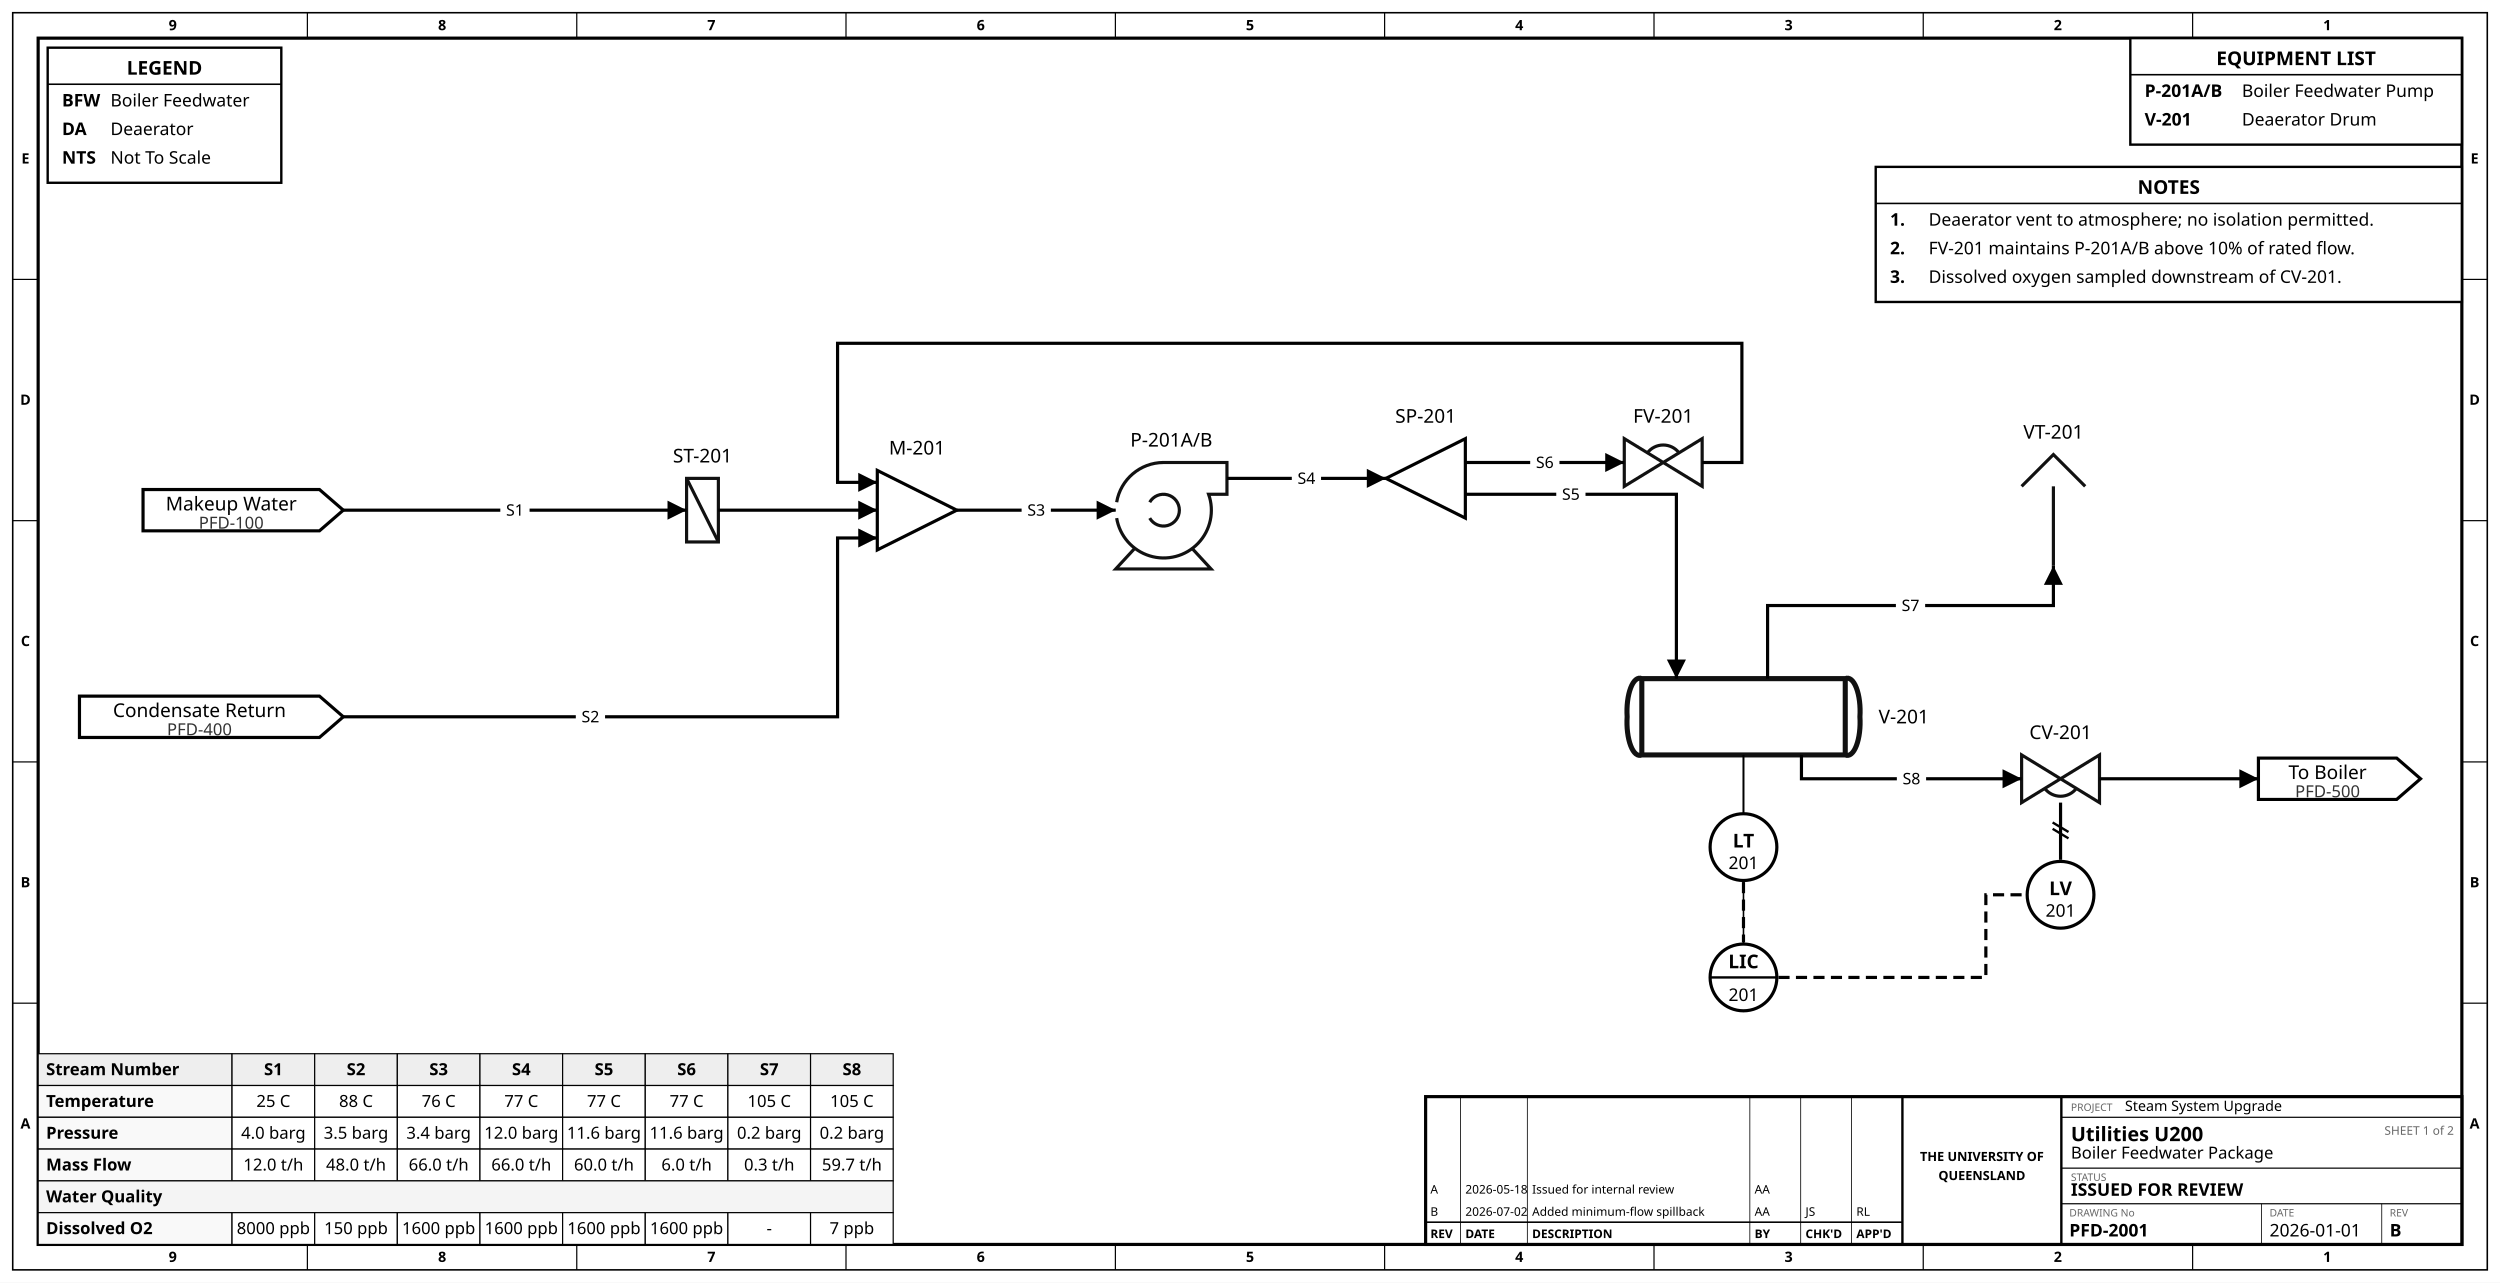
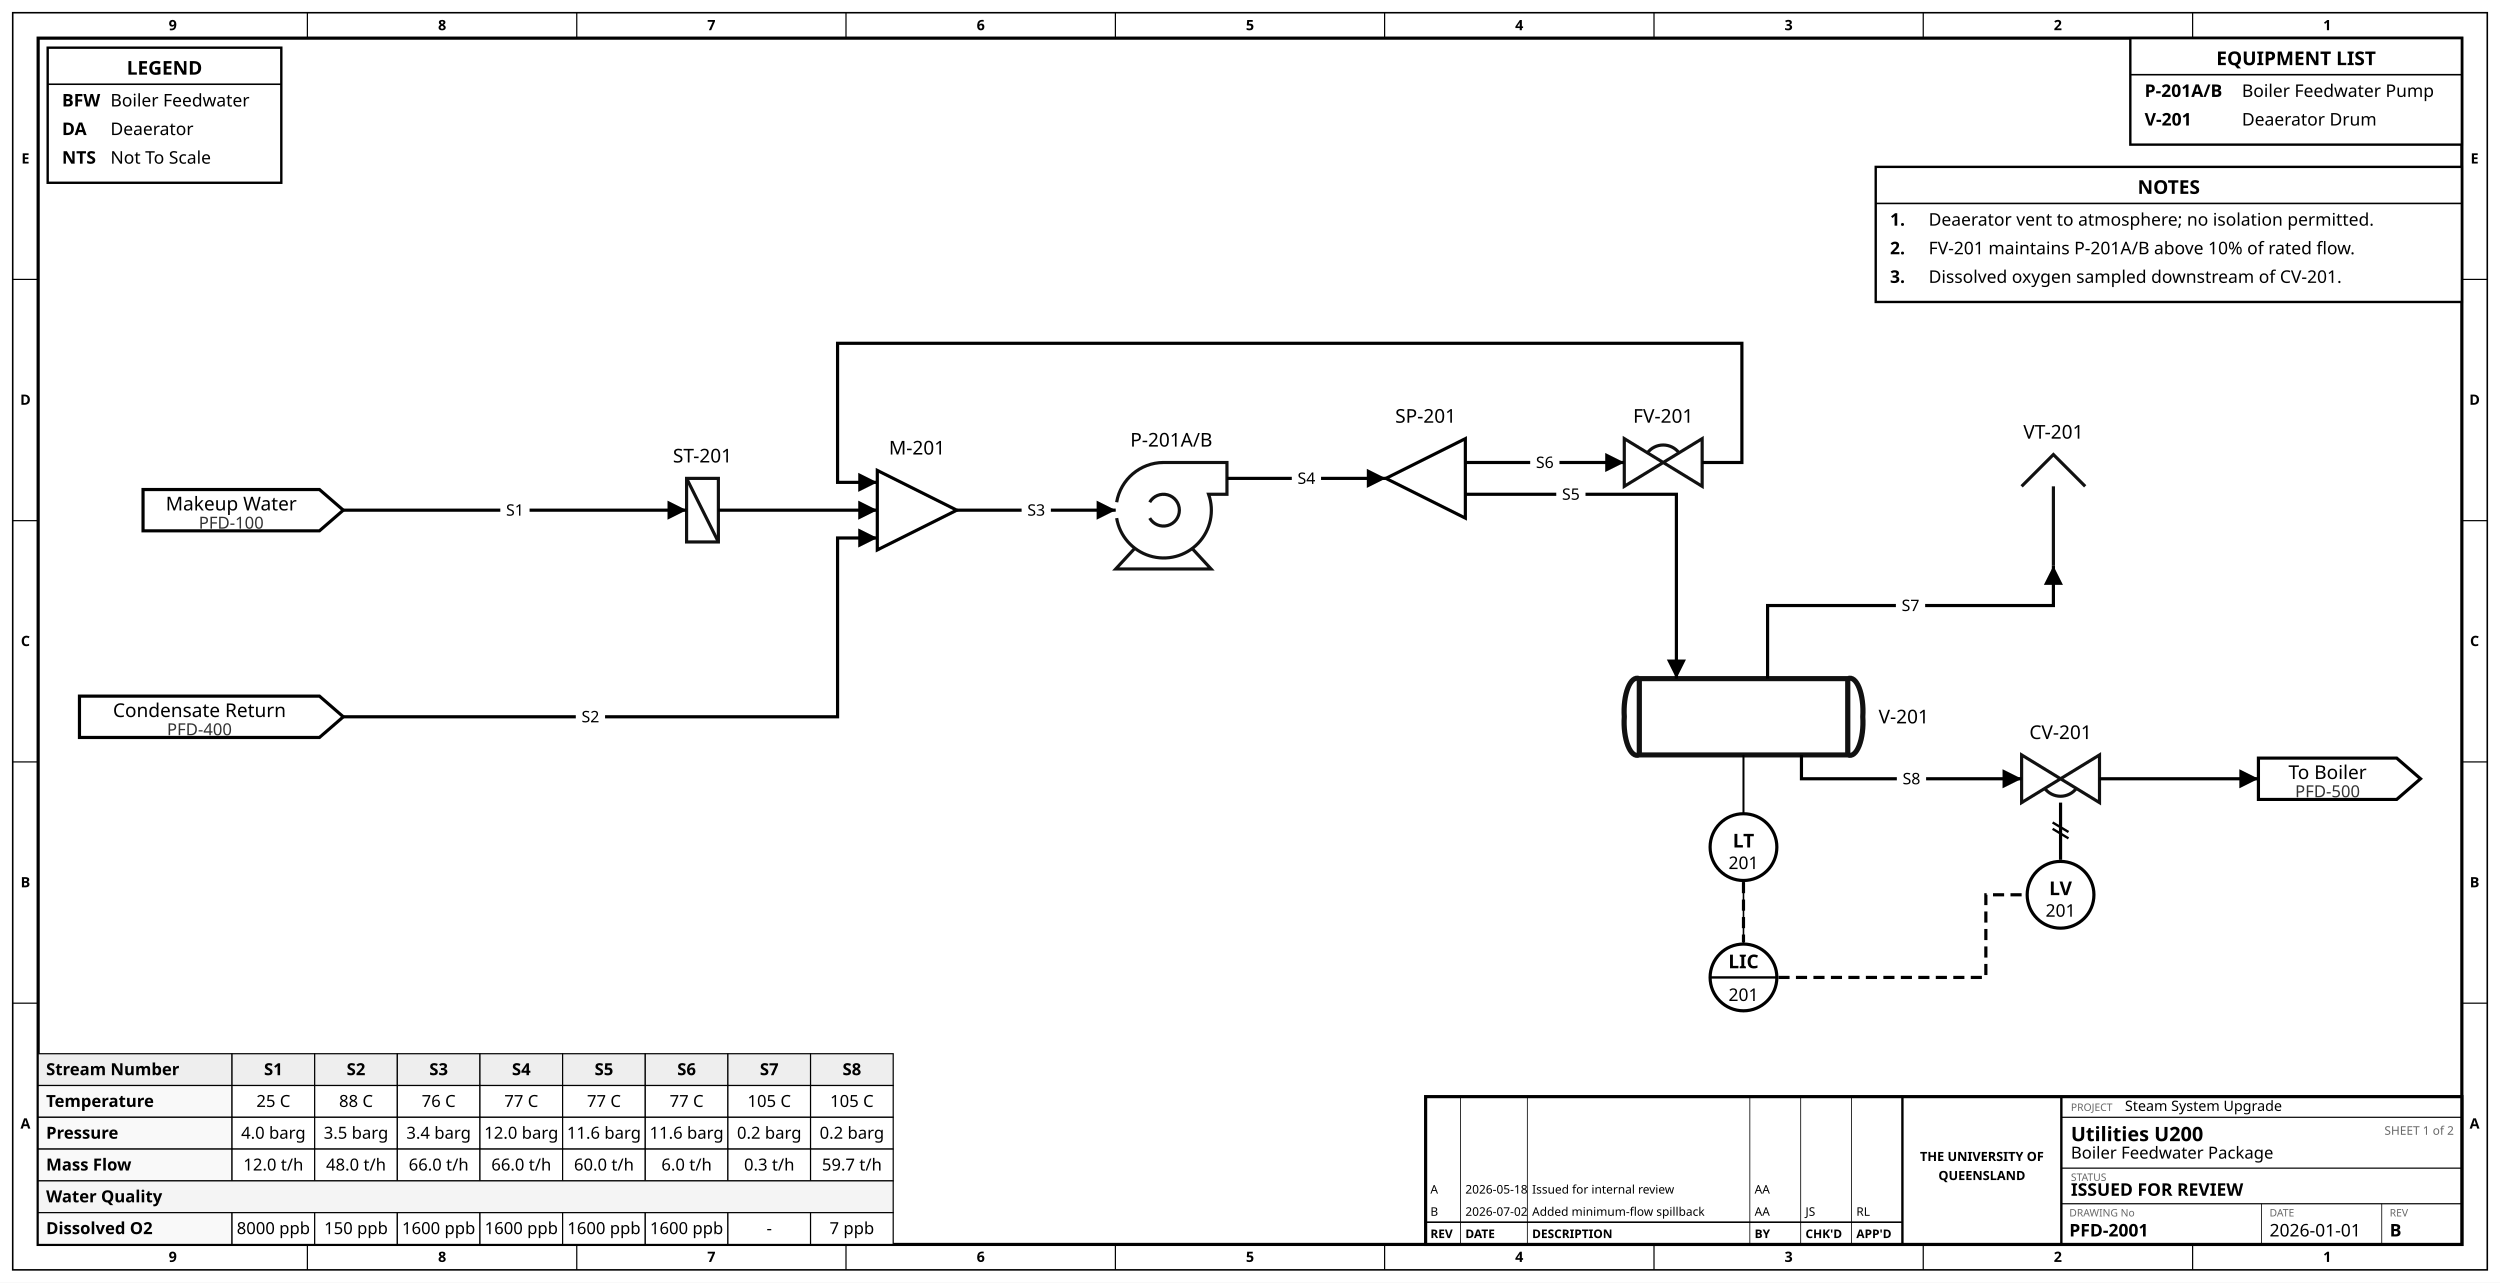
<svg xmlns="http://www.w3.org/2000/svg" width="1573" height="807" viewBox="-116.0 604.0 1573.0 807.0">
  <rect x="-116.0" y="604.0" width="1573.0" height="807.0" fill="white" />
  <rect x="-108.0" y="612.0" width="1557.0" height="791.0" fill="none" stroke="black" stroke-width="1" />
  <rect x="-92.0" y="628.0" width="1525.0" height="759.0" fill="none" stroke="black" stroke-width="2" />
  <text x="-7.3" y="623.0" font-family="sans-serif" font-size="9.0" text-anchor="middle" font-weight="bold" fill="black">9</text>
  <text x="-7.3" y="1398.0" font-family="sans-serif" font-size="9.0" text-anchor="middle" font-weight="bold" fill="black">9</text>
  <line x1="77.4" y1="612.0" x2="77.4" y2="628.0" stroke="black" stroke-width="0.75" />
  <line x1="77.4" y1="1387.0" x2="77.4" y2="1403.0" stroke="black" stroke-width="0.75" />
  <text x="162.2" y="623.0" font-family="sans-serif" font-size="9.0" text-anchor="middle" font-weight="bold" fill="black">8</text>
  <text x="162.2" y="1398.0" font-family="sans-serif" font-size="9.0" text-anchor="middle" font-weight="bold" fill="black">8</text>
  <line x1="246.9" y1="612.0" x2="246.9" y2="628.0" stroke="black" stroke-width="0.75" />
  <line x1="246.9" y1="1387.0" x2="246.9" y2="1403.0" stroke="black" stroke-width="0.75" />
  <text x="331.6" y="623.0" font-family="sans-serif" font-size="9.0" text-anchor="middle" font-weight="bold" fill="black">7</text>
  <text x="331.6" y="1398.0" font-family="sans-serif" font-size="9.0" text-anchor="middle" font-weight="bold" fill="black">7</text>
  <line x1="416.3" y1="612.0" x2="416.3" y2="628.0" stroke="black" stroke-width="0.75" />
  <line x1="416.3" y1="1387.0" x2="416.3" y2="1403.0" stroke="black" stroke-width="0.75" />
  <text x="501.1" y="623.0" font-family="sans-serif" font-size="9.0" text-anchor="middle" font-weight="bold" fill="black">6</text>
  <text x="501.1" y="1398.0" font-family="sans-serif" font-size="9.0" text-anchor="middle" font-weight="bold" fill="black">6</text>
  <line x1="585.8" y1="612.0" x2="585.8" y2="628.0" stroke="black" stroke-width="0.75" />
  <line x1="585.8" y1="1387.0" x2="585.8" y2="1403.0" stroke="black" stroke-width="0.75" />
  <text x="670.5" y="623.0" font-family="sans-serif" font-size="9.0" text-anchor="middle" font-weight="bold" fill="black">5</text>
  <text x="670.5" y="1398.0" font-family="sans-serif" font-size="9.0" text-anchor="middle" font-weight="bold" fill="black">5</text>
  <line x1="755.2" y1="612.0" x2="755.2" y2="628.0" stroke="black" stroke-width="0.75" />
  <line x1="755.2" y1="1387.0" x2="755.2" y2="1403.0" stroke="black" stroke-width="0.75" />
  <text x="839.9" y="623.0" font-family="sans-serif" font-size="9.0" text-anchor="middle" font-weight="bold" fill="black">4</text>
  <text x="839.9" y="1398.0" font-family="sans-serif" font-size="9.0" text-anchor="middle" font-weight="bold" fill="black">4</text>
  <line x1="924.7" y1="612.0" x2="924.7" y2="628.0" stroke="black" stroke-width="0.75" />
  <line x1="924.7" y1="1387.0" x2="924.7" y2="1403.0" stroke="black" stroke-width="0.75" />
  <text x="1009.4" y="623.0" font-family="sans-serif" font-size="9.0" text-anchor="middle" font-weight="bold" fill="black">3</text>
  <text x="1009.4" y="1398.0" font-family="sans-serif" font-size="9.0" text-anchor="middle" font-weight="bold" fill="black">3</text>
  <line x1="1094.1" y1="612.0" x2="1094.1" y2="628.0" stroke="black" stroke-width="0.75" />
  <line x1="1094.1" y1="1387.0" x2="1094.1" y2="1403.0" stroke="black" stroke-width="0.75" />
  <text x="1178.8" y="623.0" font-family="sans-serif" font-size="9.0" text-anchor="middle" font-weight="bold" fill="black">2</text>
  <text x="1178.8" y="1398.0" font-family="sans-serif" font-size="9.0" text-anchor="middle" font-weight="bold" fill="black">2</text>
  <line x1="1263.6" y1="612.0" x2="1263.6" y2="628.0" stroke="black" stroke-width="0.75" />
  <line x1="1263.6" y1="1387.0" x2="1263.6" y2="1403.0" stroke="black" stroke-width="0.75" />
  <text x="1348.3" y="623.0" font-family="sans-serif" font-size="9.0" text-anchor="middle" font-weight="bold" fill="black">1</text>
  <text x="1348.3" y="1398.0" font-family="sans-serif" font-size="9.0" text-anchor="middle" font-weight="bold" fill="black">1</text>
  <text x="-100.0" y="706.9" font-family="sans-serif" font-size="9.0" text-anchor="middle" font-weight="bold" fill="black">E</text>
  <text x="1441.0" y="706.9" font-family="sans-serif" font-size="9.0" text-anchor="middle" font-weight="bold" fill="black">E</text>
  <line x1="-108.0" y1="779.8" x2="-92.0" y2="779.8" stroke="black" stroke-width="0.75" />
  <line x1="1433.0" y1="779.8" x2="1449.0" y2="779.8" stroke="black" stroke-width="0.75" />
  <text x="-100.0" y="858.7" font-family="sans-serif" font-size="9.0" text-anchor="middle" font-weight="bold" fill="black">D</text>
  <text x="1441.0" y="858.7" font-family="sans-serif" font-size="9.0" text-anchor="middle" font-weight="bold" fill="black">D</text>
  <line x1="-108.0" y1="931.6" x2="-92.0" y2="931.6" stroke="black" stroke-width="0.75" />
  <line x1="1433.0" y1="931.6" x2="1449.0" y2="931.6" stroke="black" stroke-width="0.75" />
  <text x="-100.0" y="1010.5" font-family="sans-serif" font-size="9.0" text-anchor="middle" font-weight="bold" fill="black">C</text>
  <text x="1441.0" y="1010.5" font-family="sans-serif" font-size="9.0" text-anchor="middle" font-weight="bold" fill="black">C</text>
  <line x1="-108.0" y1="1083.4" x2="-92.0" y2="1083.4" stroke="black" stroke-width="0.75" />
  <line x1="1433.0" y1="1083.4" x2="1449.0" y2="1083.4" stroke="black" stroke-width="0.75" />
  <text x="-100.0" y="1162.3" font-family="sans-serif" font-size="9.0" text-anchor="middle" font-weight="bold" fill="black">B</text>
  <text x="1441.0" y="1162.3" font-family="sans-serif" font-size="9.0" text-anchor="middle" font-weight="bold" fill="black">B</text>
  <line x1="-108.0" y1="1235.2" x2="-92.0" y2="1235.2" stroke="black" stroke-width="0.75" />
  <line x1="1433.0" y1="1235.2" x2="1449.0" y2="1235.2" stroke="black" stroke-width="0.75" />
  <text x="-100.0" y="1314.1" font-family="sans-serif" font-size="9.0" text-anchor="middle" font-weight="bold" fill="black">A</text>
  <text x="1441.0" y="1314.1" font-family="sans-serif" font-size="9.0" text-anchor="middle" font-weight="bold" fill="black">A</text>
  <rect x="-86.0" y="634.0" width="147.0" height="85.0" fill="white" stroke="black" stroke-width="1.5" />
  <text x="-12.5" y="651.0" font-family="sans-serif" font-size="12.0" text-anchor="middle" font-weight="bold" fill="black">LEGEND</text>
  <line x1="-86.0" y1="657.0" x2="61.0" y2="657.0" stroke="black" stroke-width="1" />
  <text x="-77.0" y="671.0" font-family="sans-serif" font-size="11.0" text-anchor="start" font-weight="bold" fill="black">BFW</text>
  <text x="-46.5" y="671.0" font-family="sans-serif" font-size="11.0" text-anchor="start" fill="black">Boiler Feedwater</text>
  <text x="-77.0" y="689.0" font-family="sans-serif" font-size="11.0" text-anchor="start" font-weight="bold" fill="black">DA</text>
  <text x="-46.5" y="689.0" font-family="sans-serif" font-size="11.0" text-anchor="start" fill="black">Deaerator</text>
  <text x="-77.0" y="707.0" font-family="sans-serif" font-size="11.0" text-anchor="start" font-weight="bold" fill="black">NTS</text>
  <text x="-46.5" y="707.0" font-family="sans-serif" font-size="11.0" text-anchor="start" fill="black">Not To Scale</text>
  <rect x="1224.4" y="628.0" width="208.6" height="67.0" fill="white" stroke="black" stroke-width="1.5" />
  <text x="1328.7" y="645.0" font-family="sans-serif" font-size="12.0" text-anchor="middle" font-weight="bold" fill="black">EQUIPMENT LIST</text>
  <line x1="1224.4" y1="651.0" x2="1433.0" y2="651.0" stroke="black" stroke-width="1" />
  <text x="1233.4" y="665.0" font-family="sans-serif" font-size="11.0" text-anchor="start" font-weight="bold" fill="black">P-201A/B</text>
  <text x="1294.6" y="665.0" font-family="sans-serif" font-size="11.0" text-anchor="start" fill="black">Boiler Feedwater Pump</text>
  <text x="1233.4" y="683.0" font-family="sans-serif" font-size="11.0" text-anchor="start" font-weight="bold" fill="black">V-201</text>
  <text x="1294.6" y="683.0" font-family="sans-serif" font-size="11.0" text-anchor="start" fill="black">Deaerator Drum</text>
  <rect x="1064.2" y="709.0" width="368.8" height="85.0" fill="white" stroke="black" stroke-width="1.5" />
  <text x="1248.6" y="726.0" font-family="sans-serif" font-size="12.0" text-anchor="middle" font-weight="bold" fill="black">NOTES</text>
  <line x1="1064.2" y1="732.0" x2="1433.0" y2="732.0" stroke="black" stroke-width="1" />
  <text x="1073.2" y="746.0" font-family="sans-serif" font-size="11.0" text-anchor="start" font-weight="bold" fill="black">1.</text>
  <text x="1097.5" y="746.0" font-family="sans-serif" font-size="11.0" text-anchor="start" fill="black">Deaerator vent to atmosphere; no isolation permitted.</text>
  <text x="1073.2" y="764.0" font-family="sans-serif" font-size="11.0" text-anchor="start" font-weight="bold" fill="black">2.</text>
  <text x="1097.5" y="764.0" font-family="sans-serif" font-size="11.0" text-anchor="start" fill="black">FV-201 maintains P-201A/B above 10% of rated flow.</text>
  <text x="1073.2" y="782.0" font-family="sans-serif" font-size="11.0" text-anchor="start" font-weight="bold" fill="black">3.</text>
  <text x="1097.5" y="782.0" font-family="sans-serif" font-size="11.0" text-anchor="start" fill="black">Dissolved oxygen sampled downstream of CV-201.</text>
  <g id="stream_table">
    <rect x="-92.0" y="1267.0" width="122.0" height="20.0" fill="#eee" stroke="black" stroke-width="0.75" />
    <text x="-87.0" y="1280.5" font-family="sans-serif" font-size="10.5" font-weight="bold" text-anchor="start">Stream Number</text>
    <rect x="30.0" y="1267.0" width="52.0" height="20.0" fill="#eee" stroke="black" stroke-width="0.75" />
    <text x="56.0" y="1280.5" font-family="sans-serif" font-size="10.5" font-weight="bold" text-anchor="middle">S1</text>
    <rect x="82.0" y="1267.0" width="52.0" height="20.0" fill="#eee" stroke="black" stroke-width="0.75" />
    <text x="108.0" y="1280.5" font-family="sans-serif" font-size="10.5" font-weight="bold" text-anchor="middle">S2</text>
    <rect x="134.0" y="1267.0" width="52.0" height="20.0" fill="#eee" stroke="black" stroke-width="0.75" />
    <text x="160.0" y="1280.5" font-family="sans-serif" font-size="10.5" font-weight="bold" text-anchor="middle">S3</text>
    <rect x="186.0" y="1267.0" width="52.0" height="20.0" fill="#eee" stroke="black" stroke-width="0.75" />
    <text x="212.0" y="1280.5" font-family="sans-serif" font-size="10.5" font-weight="bold" text-anchor="middle">S4</text>
    <rect x="238.0" y="1267.0" width="52.0" height="20.0" fill="#eee" stroke="black" stroke-width="0.75" />
    <text x="264.0" y="1280.5" font-family="sans-serif" font-size="10.5" font-weight="bold" text-anchor="middle">S5</text>
    <rect x="290.0" y="1267.0" width="52.0" height="20.0" fill="#eee" stroke="black" stroke-width="0.75" />
    <text x="316.0" y="1280.5" font-family="sans-serif" font-size="10.5" font-weight="bold" text-anchor="middle">S6</text>
    <rect x="342.0" y="1267.0" width="52.0" height="20.0" fill="#eee" stroke="black" stroke-width="0.75" />
    <text x="368.0" y="1280.5" font-family="sans-serif" font-size="10.5" font-weight="bold" text-anchor="middle">S7</text>
    <rect x="394.0" y="1267.0" width="52.0" height="20.0" fill="#eee" stroke="black" stroke-width="0.75" />
    <text x="420.0" y="1280.5" font-family="sans-serif" font-size="10.5" font-weight="bold" text-anchor="middle">S8</text>
    <rect x="-92.0" y="1287.0" width="122.0" height="20.0" fill="#f9f9f9" stroke="black" stroke-width="0.75" />
    <text x="-87.0" y="1300.5" font-family="sans-serif" font-size="10.5" font-weight="bold" text-anchor="start">Temperature</text>
    <rect x="30.0" y="1287.0" width="52.0" height="20.0" fill="white" stroke="black" stroke-width="0.75" />
    <text x="56.0" y="1300.5" font-family="sans-serif" font-size="10.5" text-anchor="middle">25 C</text>
    <rect x="82.0" y="1287.0" width="52.0" height="20.0" fill="white" stroke="black" stroke-width="0.75" />
    <text x="108.0" y="1300.5" font-family="sans-serif" font-size="10.5" text-anchor="middle">88 C</text>
    <rect x="134.0" y="1287.0" width="52.0" height="20.0" fill="white" stroke="black" stroke-width="0.75" />
    <text x="160.0" y="1300.5" font-family="sans-serif" font-size="10.5" text-anchor="middle">76 C</text>
    <rect x="186.0" y="1287.0" width="52.0" height="20.0" fill="white" stroke="black" stroke-width="0.75" />
    <text x="212.0" y="1300.5" font-family="sans-serif" font-size="10.5" text-anchor="middle">77 C</text>
    <rect x="238.0" y="1287.0" width="52.0" height="20.0" fill="white" stroke="black" stroke-width="0.75" />
    <text x="264.0" y="1300.5" font-family="sans-serif" font-size="10.5" text-anchor="middle">77 C</text>
    <rect x="290.0" y="1287.0" width="52.0" height="20.0" fill="white" stroke="black" stroke-width="0.75" />
    <text x="316.0" y="1300.5" font-family="sans-serif" font-size="10.5" text-anchor="middle">77 C</text>
    <rect x="342.0" y="1287.0" width="52.0" height="20.0" fill="white" stroke="black" stroke-width="0.75" />
    <text x="368.0" y="1300.5" font-family="sans-serif" font-size="10.5" text-anchor="middle">105 C</text>
    <rect x="394.0" y="1287.0" width="52.0" height="20.0" fill="white" stroke="black" stroke-width="0.75" />
    <text x="420.0" y="1300.5" font-family="sans-serif" font-size="10.5" text-anchor="middle">105 C</text>
    <rect x="-92.0" y="1307.0" width="122.0" height="20.0" fill="#f9f9f9" stroke="black" stroke-width="0.75" />
    <text x="-87.0" y="1320.5" font-family="sans-serif" font-size="10.5" font-weight="bold" text-anchor="start">Pressure</text>
    <rect x="30.0" y="1307.0" width="52.0" height="20.0" fill="white" stroke="black" stroke-width="0.75" />
    <text x="56.0" y="1320.5" font-family="sans-serif" font-size="10.5" text-anchor="middle">4.0 barg</text>
    <rect x="82.0" y="1307.0" width="52.0" height="20.0" fill="white" stroke="black" stroke-width="0.75" />
    <text x="108.0" y="1320.5" font-family="sans-serif" font-size="10.5" text-anchor="middle">3.5 barg</text>
    <rect x="134.0" y="1307.0" width="52.0" height="20.0" fill="white" stroke="black" stroke-width="0.75" />
    <text x="160.0" y="1320.5" font-family="sans-serif" font-size="10.5" text-anchor="middle">3.4 barg</text>
    <rect x="186.0" y="1307.0" width="52.0" height="20.0" fill="white" stroke="black" stroke-width="0.75" />
    <text x="212.0" y="1320.5" font-family="sans-serif" font-size="10.5" text-anchor="middle">12.0 barg</text>
    <rect x="238.0" y="1307.0" width="52.0" height="20.0" fill="white" stroke="black" stroke-width="0.75" />
    <text x="264.0" y="1320.5" font-family="sans-serif" font-size="10.5" text-anchor="middle">11.6 barg</text>
    <rect x="290.0" y="1307.0" width="52.0" height="20.0" fill="white" stroke="black" stroke-width="0.75" />
    <text x="316.0" y="1320.5" font-family="sans-serif" font-size="10.5" text-anchor="middle">11.6 barg</text>
    <rect x="342.0" y="1307.0" width="52.0" height="20.0" fill="white" stroke="black" stroke-width="0.75" />
    <text x="368.0" y="1320.5" font-family="sans-serif" font-size="10.5" text-anchor="middle">0.2 barg</text>
    <rect x="394.0" y="1307.0" width="52.0" height="20.0" fill="white" stroke="black" stroke-width="0.75" />
    <text x="420.0" y="1320.5" font-family="sans-serif" font-size="10.5" text-anchor="middle">0.2 barg</text>
    <rect x="-92.0" y="1327.0" width="122.0" height="20.0" fill="#f9f9f9" stroke="black" stroke-width="0.75" />
    <text x="-87.0" y="1340.5" font-family="sans-serif" font-size="10.5" font-weight="bold" text-anchor="start">Mass Flow</text>
    <rect x="30.0" y="1327.0" width="52.0" height="20.0" fill="white" stroke="black" stroke-width="0.75" />
    <text x="56.0" y="1340.5" font-family="sans-serif" font-size="10.5" text-anchor="middle">12.0 t/h</text>
    <rect x="82.0" y="1327.0" width="52.0" height="20.0" fill="white" stroke="black" stroke-width="0.75" />
    <text x="108.0" y="1340.5" font-family="sans-serif" font-size="10.5" text-anchor="middle">48.0 t/h</text>
    <rect x="134.0" y="1327.0" width="52.0" height="20.0" fill="white" stroke="black" stroke-width="0.75" />
    <text x="160.0" y="1340.5" font-family="sans-serif" font-size="10.5" text-anchor="middle">66.0 t/h</text>
    <rect x="186.0" y="1327.0" width="52.0" height="20.0" fill="white" stroke="black" stroke-width="0.75" />
    <text x="212.0" y="1340.5" font-family="sans-serif" font-size="10.5" text-anchor="middle">66.0 t/h</text>
    <rect x="238.0" y="1327.0" width="52.0" height="20.0" fill="white" stroke="black" stroke-width="0.75" />
    <text x="264.0" y="1340.5" font-family="sans-serif" font-size="10.5" text-anchor="middle">60.0 t/h</text>
    <rect x="290.0" y="1327.0" width="52.0" height="20.0" fill="white" stroke="black" stroke-width="0.75" />
    <text x="316.0" y="1340.5" font-family="sans-serif" font-size="10.5" text-anchor="middle">6.0 t/h</text>
    <rect x="342.0" y="1327.0" width="52.0" height="20.0" fill="white" stroke="black" stroke-width="0.75" />
    <text x="368.0" y="1340.5" font-family="sans-serif" font-size="10.5" text-anchor="middle">0.3 t/h</text>
    <rect x="394.0" y="1327.0" width="52.0" height="20.0" fill="white" stroke="black" stroke-width="0.75" />
    <text x="420.0" y="1340.5" font-family="sans-serif" font-size="10.5" text-anchor="middle">59.7 t/h</text>
    <rect x="-92.0" y="1347.0" width="538.0" height="20.0" fill="#f4f4f4" stroke="black" stroke-width="0.75" />
    <text x="-87.0" y="1360.5" font-family="sans-serif" font-size="10.5" font-weight="bold" text-anchor="start">Water Quality</text>
    <rect x="-92.0" y="1367.0" width="122.0" height="20.0" fill="#f9f9f9" stroke="black" stroke-width="0.75" />
    <text x="-87.0" y="1380.5" font-family="sans-serif" font-size="10.5" font-weight="bold" text-anchor="start">Dissolved O2</text>
    <rect x="30.0" y="1367.0" width="52.0" height="20.0" fill="white" stroke="black" stroke-width="0.75" />
    <text x="56.0" y="1380.5" font-family="sans-serif" font-size="10.5" text-anchor="middle">8000 ppb</text>
    <rect x="82.0" y="1367.0" width="52.0" height="20.0" fill="white" stroke="black" stroke-width="0.75" />
    <text x="108.0" y="1380.5" font-family="sans-serif" font-size="10.5" text-anchor="middle">150 ppb</text>
    <rect x="134.0" y="1367.0" width="52.0" height="20.0" fill="white" stroke="black" stroke-width="0.75" />
    <text x="160.0" y="1380.5" font-family="sans-serif" font-size="10.5" text-anchor="middle">1600 ppb</text>
    <rect x="186.0" y="1367.0" width="52.0" height="20.0" fill="white" stroke="black" stroke-width="0.75" />
    <text x="212.0" y="1380.5" font-family="sans-serif" font-size="10.5" text-anchor="middle">1600 ppb</text>
    <rect x="238.0" y="1367.0" width="52.0" height="20.0" fill="white" stroke="black" stroke-width="0.75" />
    <text x="264.0" y="1380.5" font-family="sans-serif" font-size="10.5" text-anchor="middle">1600 ppb</text>
    <rect x="290.0" y="1367.0" width="52.0" height="20.0" fill="white" stroke="black" stroke-width="0.75" />
    <text x="316.0" y="1380.5" font-family="sans-serif" font-size="10.5" text-anchor="middle">1600 ppb</text>
    <rect x="342.0" y="1367.0" width="52.0" height="20.0" fill="white" stroke="black" stroke-width="0.75" />
    <text x="368.0" y="1380.5" font-family="sans-serif" font-size="10.5" text-anchor="middle">-</text>
    <rect x="394.0" y="1367.0" width="52.0" height="20.0" fill="white" stroke="black" stroke-width="0.75" />
    <text x="420.0" y="1380.5" font-family="sans-serif" font-size="10.5" text-anchor="middle">7 ppb</text>
  </g>
  <rect x="781.0" y="1294.0" width="652.0" height="93.0" fill="white" stroke="black" stroke-width="2" />
  <line x1="1081.0" y1="1294.0" x2="1081.0" y2="1387.0" stroke="black" stroke-width="1.5" />
  <line x1="1181.0" y1="1294.0" x2="1181.0" y2="1387.0" stroke="black" stroke-width="1.5" />
  <line x1="781.0" y1="1373.0" x2="1081.0" y2="1373.0" stroke="black" stroke-width="1" />
  <line x1="803.0" y1="1294.0" x2="803.0" y2="1387.0" stroke="black" stroke-width="0.5" />
  <line x1="845.0" y1="1294.0" x2="845.0" y2="1387.0" stroke="black" stroke-width="0.5" />
  <line x1="985.0" y1="1294.0" x2="985.0" y2="1387.0" stroke="black" stroke-width="0.5" />
  <line x1="1017.0" y1="1294.0" x2="1017.0" y2="1387.0" stroke="black" stroke-width="0.5" />
  <line x1="1049.0" y1="1294.0" x2="1049.0" y2="1387.0" stroke="black" stroke-width="0.5" />
  <text x="784.0" y="1383.0" font-family="sans-serif" font-size="7.5" text-anchor="start" font-weight="bold" fill="black">REV</text>
  <text x="806.0" y="1383.0" font-family="sans-serif" font-size="7.5" text-anchor="start" font-weight="bold" fill="black">DATE</text>
  <text x="848.0" y="1383.0" font-family="sans-serif" font-size="7.5" text-anchor="start" font-weight="bold" fill="black">DESCRIPTION</text>
  <text x="988.0" y="1383.0" font-family="sans-serif" font-size="7.5" text-anchor="start" font-weight="bold" fill="black">BY</text>
  <text x="1020.0" y="1383.0" font-family="sans-serif" font-size="7.5" text-anchor="start" font-weight="bold" fill="black">CHK'D</text>
  <text x="1052.0" y="1383.0" font-family="sans-serif" font-size="7.5" text-anchor="start" font-weight="bold" fill="black">APP'D</text>
  <text x="784.0" y="1369.0" font-family="sans-serif" font-size="7.5" text-anchor="start" fill="black">B</text>
  <text x="806.0" y="1369.0" font-family="sans-serif" font-size="7.5" text-anchor="start" fill="black">2026-07-02</text>
  <text x="848.0" y="1369.0" font-family="sans-serif" font-size="7.5" text-anchor="start" fill="black">Added minimum-flow spillback</text>
  <text x="988.0" y="1369.0" font-family="sans-serif" font-size="7.5" text-anchor="start" fill="black">AA</text>
  <text x="1020.0" y="1369.0" font-family="sans-serif" font-size="7.5" text-anchor="start" fill="black">JS</text>
  <text x="1052.0" y="1369.0" font-family="sans-serif" font-size="7.5" text-anchor="start" fill="black">RL</text>
  <text x="784.0" y="1355.0" font-family="sans-serif" font-size="7.5" text-anchor="start" fill="black">A</text>
  <text x="806.0" y="1355.0" font-family="sans-serif" font-size="7.5" text-anchor="start" fill="black">2026-05-18</text>
  <text x="848.0" y="1355.0" font-family="sans-serif" font-size="7.5" text-anchor="start" fill="black">Issued for internal review</text>
  <text x="988.0" y="1355.0" font-family="sans-serif" font-size="7.5" text-anchor="start" fill="black">AA</text>
  <text x="1020.0" y="1355.0" font-family="sans-serif" font-size="7.5" text-anchor="start" fill="black" />
  <text x="1052.0" y="1355.0" font-family="sans-serif" font-size="7.5" text-anchor="start" fill="black" />
  <text x="1131.0" y="1334.5" font-family="sans-serif" font-size="8.0" text-anchor="middle" font-weight="bold" fill="black">THE UNIVERSITY OF</text>
  <text x="1131.0" y="1346.5" font-family="sans-serif" font-size="8.0" text-anchor="middle" font-weight="bold" fill="black">QUEENSLAND</text>
  <text x="1187.0" y="1303.0" font-family="sans-serif" font-size="6.5" text-anchor="start" fill="#666">PROJECT</text>
  <text x="1221.0" y="1303.0" font-family="sans-serif" font-size="9.0" text-anchor="start" fill="black">Steam System Upgrade</text>
  <line x1="1181.0" y1="1307.0" x2="1433.0" y2="1307.0" stroke="black" stroke-width="0.75" />
  <line x1="1181.0" y1="1339.0" x2="1433.0" y2="1339.0" stroke="black" stroke-width="0.75" />
  <line x1="1181.0" y1="1361.4" x2="1433.0" y2="1361.4" stroke="black" stroke-width="0.75" />
  <text x="1187.0" y="1322.0" font-family="sans-serif" font-size="12.5" text-anchor="start" font-weight="bold" fill="black">Utilities U200</text>
  <text x="1187.0" y="1333.0" font-family="sans-serif" font-size="10.5" text-anchor="start" fill="black">Boiler Feedwater Package</text>
  <text x="1428.0" y="1318.0" font-family="sans-serif" font-size="7.5" text-anchor="end" fill="#666">SHEET 1 of 2</text>
  <text x="1187.0" y="1347.0" font-family="sans-serif" font-size="6.5" text-anchor="start" fill="#666">STATUS</text>
  <text x="1187.0" y="1356.4" font-family="sans-serif" font-size="11.0" text-anchor="start" font-weight="bold" fill="black">ISSUED FOR REVIEW</text>
  <text x="1186.0" y="1369.4" font-family="sans-serif" font-size="6.5" text-anchor="start" fill="#666">DRAWING No</text>
  <text x="1186.0" y="1382.0" font-family="sans-serif" font-size="11.0" text-anchor="start" font-weight="bold" fill="black">PFD-2001</text>
  <line x1="1307.0" y1="1361.4" x2="1307.0" y2="1387.0" stroke="black" stroke-width="0.5" />
  <text x="1312.0" y="1369.4" font-family="sans-serif" font-size="6.5" text-anchor="start" fill="#666">DATE</text>
  <text x="1312.0" y="1382.0" font-family="sans-serif" font-size="11.0" text-anchor="start" fill="black">2026-01-01</text>
  <line x1="1382.6" y1="1361.4" x2="1382.6" y2="1387.0" stroke="black" stroke-width="0.5" />
  <text x="1387.6" y="1369.4" font-family="sans-serif" font-size="6.5" text-anchor="start" fill="#666">REV</text>
  <text x="1387.6" y="1382.0" font-family="sans-serif" font-size="11.0" text-anchor="start" font-weight="bold" fill="black">B</text>
  <defs>
    <marker id="arrow_black" viewBox="0 0 10 10" refX="10" refY="5" markerWidth="12" markerHeight="12" markerUnits="userSpaceOnUse" orient="auto-start-reverse">
      <path d="M 0 0 L 10 5 L 0 10 z" fill="black" />
    </marker>
    <symbol id="sym_fitting_strainer" viewBox="0 0 20.0 40.0" overflow="visible">
      <g transform="scale(0.5)">
        <rect x="0.0" y="0.0" width="40.0" height="80.0" fill="none" stroke="#111" stroke-width="4.0" />
        <path d="M 0.0 0.0 L 40.0 80.0" fill="none" stroke="#111" stroke-width="4.0" />
      </g>
    </symbol>
    <symbol id="sym_instrument" viewBox="0 0 44.0 44.0" overflow="visible">
      <circle cx="22" cy="22" r="21" fill="white" stroke="black" stroke-width="2" />
    </symbol>
    <symbol id="sym_instrument_panel" viewBox="0 0 44.0 44.0" overflow="visible">
      <circle cx="22" cy="22" r="21" fill="white" stroke="black" stroke-width="2" />
      <line x1="1" y1="22" x2="43" y2="22" stroke="black" stroke-width="1.5" />
    </symbol>
    <symbol id="sym_mixer" viewBox="0 0 50.0 50.0" overflow="visible">
      <polygon points="0,0 50,25 0,50" fill="none" stroke="black" stroke-width="2" />
    </symbol>
    <symbol id="sym_pump" viewBox="0 0 70.0 67.0" overflow="visible">
      <path d="M 12.0 54.0 L 0.0 67.0 L 60.0 67.0 L 48.0 54.0" fill="none" stroke="#111" stroke-width="2.0" />
      <path d="M 0.6 25.0 A 30.0 30.0 0.0 0 1 30.0 0.0 L 70.0 0.0 L 70.0 20.0 L 58.45 20.0 A 30.0 30.0 0.0 0 1 51.859 50.83 A 30.0 30.0 0.0 0 1 21.341 58.742 A 30.0 30.0 0.0 0 1 0.6 35.0" fill="none" stroke="#111" stroke-width="2.0" />
      <path d="M 21.4 25.0 A 10.0 10.0 0.0 1 1 21.4 35.0" fill="none" stroke="#111" stroke-width="2.0" />
    </symbol>
    <symbol id="sym_splitter" viewBox="0 0 50.0 50.0" overflow="visible">
      <polygon points="0,25 50,0 50,50" fill="none" stroke="black" stroke-width="2" />
    </symbol>
    <symbol id="sym_valve_control" viewBox="0 0 49.0 30.0" overflow="visible">
      <g transform="scale(0.5)">
        <path d="M 0.0 60.0 L 0.0 0.0 L 98.0 60.0 L 98.0 0.0 Z" fill="none" stroke="#111" stroke-width="4.0" />
        <path d="M 29.0 18.0 A 25.0 25.0 0.0 0 1 69.0 18.0" fill="none" stroke="#111" stroke-width="4.0" />
      </g>
    </symbol>
    <symbol id="sym_vent" viewBox="0 0 40.0 70.0" overflow="visible">
      <g transform="scale(0.5)">
        <path d="M 40.0 40.0 L 40.0 140.0 M 0.0 40.0 L 40.0 0.0 L 80.0 40.0" fill="none" stroke="#111" stroke-width="4.0" />
      </g>
    </symbol>
-     <symbol id="sym_vessel_horizontal" viewBox="0 0 91.5 30.0" overflow="visible">
+     <symbol id="sym_vessel_horizontal" viewBox="0 0 91.5 30.0" preserveAspectRatio="none" overflow="visible">
      <path d="M 5.77 30.0 L 85.77 30.0 A 5.0 13.0 0.0 0 0 91.539 15.0 A 5.0 13.0 0.0 0 0 85.77 0.0 L 5.77 0.0 A 5.0 13.0 0.0 0 0 0.001 15.0 A 5.0 13.0 0.0 0 0 5.77 30.0 Z M 5.77 0.0 L 5.77 30.0 M 85.77 0.0 L 85.77 30.0" fill="none" stroke="#111" stroke-width="2.0" />
    </symbol>
  </defs>
  <g id="units">
    <polygon points="-26.0,912.0 85,912.0 100,925.0 85,938.0 -26.0,938.0" fill="transparent" stroke="black" stroke-width="2" />
    <text x="29.5" y="921.0" font-family="sans-serif" font-size="12" text-anchor="middle" dominant-baseline="middle">Makeup Water</text>
    <text x="29.5" y="933.0" font-family="sans-serif" font-size="10.5" text-anchor="middle" dominant-baseline="middle" fill="#333">PFD-100</text>
    <use href="#sym_fitting_strainer" x="316" y="905" width="20.0" height="40.0" />
    <polygon points="-66.0,1042.0 85,1042.0 100,1055.0 85,1068.0 -66.0,1068.0" fill="transparent" stroke="black" stroke-width="2" />
    <text x="9.5" y="1051.0" font-family="sans-serif" font-size="12" text-anchor="middle" dominant-baseline="middle">Condensate Return</text>
    <text x="9.5" y="1063.0" font-family="sans-serif" font-size="10.5" text-anchor="middle" dominant-baseline="middle" fill="#333">PFD-400</text>
    <use href="#sym_mixer" x="436" y="900" width="50.0" height="50.0" />
    <use href="#sym_pump" x="586" y="895" width="70.0" height="67.0" />
    <use href="#sym_splitter" x="756" y="880" width="50.0" height="50.0" />
    <use href="#sym_valve_control" x="906" y="880" width="49.0" height="30.0" />
    <use href="#sym_vessel_horizontal" x="906" y="1031" width="150" height="48" />
    <use href="#sym_vent" x="1156" y="890" width="40.0" height="70.0" />
    <use href="#sym_valve_control" x="1156" y="1079" width="49.0" height="30.0" transform="translate(0, 2188) scale(1, -1)" />
    <polygon points="1305.0,1081.0 1392.0,1081.0 1407.0,1094.0 1392.0,1107.0 1305.0,1107.0" fill="transparent" stroke="black" stroke-width="2" />
    <text x="1348.5" y="1090.0" font-family="sans-serif" font-size="12" text-anchor="middle" dominant-baseline="middle">To Boiler</text>
    <text x="1348.5" y="1102.0" font-family="sans-serif" font-size="10.5" text-anchor="middle" dominant-baseline="middle" fill="#333">PFD-500</text>
  </g>
  <g id="streams">
    <path d="M 100.0,925.0 L 316.0,925.0" fill="none" stroke="black" stroke-width="2" marker-end="url(#arrow_black)" />
    <path d="M 336.0,925.0 L 436.0,925.0" fill="none" stroke="black" stroke-width="2" marker-end="url(#arrow_black)" />
    <path d="M 100.0,1055.0 L 411.0,1055.0 L 411.0,942.5 L 436.0,942.5" fill="none" stroke="black" stroke-width="2" marker-end="url(#arrow_black)" />
    <path d="M 486.0,925.0 L 586.0,925.0" fill="none" stroke="black" stroke-width="2" marker-end="url(#arrow_black)" />
    <path d="M 656.0,905.0 L 756.0,905.0" fill="none" stroke="black" stroke-width="2" marker-end="url(#arrow_black)" />
    <path d="M 806.0,915.0 L 938.787,915.0 L 938.787,1031.0" fill="none" stroke="black" stroke-width="2" marker-end="url(#arrow_black)" />
    <path d="M 806.0,895.0 L 906.0,895.0" fill="none" stroke="black" stroke-width="2" marker-end="url(#arrow_black)" />
    <path d="M 955.0,895.0 L 980.0,895.0 L 980.0,820.0 L 411.0,820.0 L 411.0,907.5 L 436.0,907.5" fill="none" stroke="black" stroke-width="2" marker-end="url(#arrow_black)" />
    <path d="M 996.164,1031.0 L 996.164,985.0 L 1176.0,985.0 L 1176.0,960.0" fill="none" stroke="black" stroke-width="2" marker-end="url(#arrow_black)" />
    <path d="M 1017.475,1079.0 L 1017.475,1094.0 L 1156.0,1094.0" fill="none" stroke="black" stroke-width="2" marker-end="url(#arrow_black)" />
    <path d="M 1205.0,1094.0 L 1305.0,1094.0" fill="none" stroke="black" stroke-width="2" marker-end="url(#arrow_black)" />
    <path d="M 981.0,1159.0 L 981.0,1197.0" fill="none" stroke="black" stroke-width="2" stroke-dasharray="7,4" />
    <path d="M 1003.0,1219.0 L 1133.5,1219.0 L 1133.5,1167.0 L 1158.5,1167.0" fill="none" stroke="black" stroke-width="2" stroke-dasharray="7,4" />
    <path d="M 1180.5,1145.0 L 1180.5,1109.0" fill="none" stroke="black" stroke-width="2" />
    <line x1="1175.5" y1="1121.5" x2="1185.5" y2="1127.5" stroke="black" stroke-width="1.5" />
    <line x1="1175.5" y1="1125.5" x2="1185.5" y2="1131.5" stroke="black" stroke-width="1.5" />
    <rect x="198.8" y="918.5" width="18.4" height="13.0" fill="white" />
    <text x="208.0" y="925.0" font-family="sans-serif" font-size="10" text-anchor="middle" dominant-baseline="middle" fill="black">S1</text>
    <rect x="246.3" y="1048.5" width="18.4" height="13.0" fill="white" />
    <text x="255.5" y="1055.0" font-family="sans-serif" font-size="10" text-anchor="middle" dominant-baseline="middle" fill="black">S2</text>
    <rect x="526.8" y="918.5" width="18.4" height="13.0" fill="white" />
    <text x="536.0" y="925.0" font-family="sans-serif" font-size="10" text-anchor="middle" dominant-baseline="middle" fill="black">S3</text>
    <rect x="696.8" y="898.5" width="18.4" height="13.0" fill="white" />
    <text x="706.0" y="905.0" font-family="sans-serif" font-size="10" text-anchor="middle" dominant-baseline="middle" fill="black">S4</text>
    <rect x="863.2" y="908.5" width="18.4" height="13.0" fill="white" />
    <text x="872.4" y="915.0" font-family="sans-serif" font-size="10" text-anchor="middle" dominant-baseline="middle" fill="black">S5</text>
    <rect x="846.8" y="888.5" width="18.4" height="13.0" fill="white" />
    <text x="856.0" y="895.0" font-family="sans-serif" font-size="10" text-anchor="middle" dominant-baseline="middle" fill="black">S6</text>
    <rect x="1076.9" y="978.5" width="18.4" height="13.0" fill="white" />
    <text x="1086.1" y="985.0" font-family="sans-serif" font-size="10" text-anchor="middle" dominant-baseline="middle" fill="black">S7</text>
    <rect x="1077.5" y="1087.5" width="18.4" height="13.0" fill="white" />
    <text x="1086.7" y="1094.0" font-family="sans-serif" font-size="10" text-anchor="middle" dominant-baseline="middle" fill="black">S8</text>
  </g>
  <g id="instrument_taps">
    <line x1="981" y1="1079" x2="981" y2="1137" stroke="black" stroke-width="1" />
    <line x1="981" y1="1079" x2="981" y2="1219" stroke="black" stroke-width="1" />
  </g>
  <g id="instruments">
    <use href="#sym_instrument" x="959" y="1115" width="44.0" height="44.0" />
    <text x="981.0" y="1133.0" font-family="sans-serif" font-size="12" font-weight="bold" text-anchor="middle" dominant-baseline="middle">LT</text>
    <text x="981.0" y="1147.0" font-family="sans-serif" font-size="11" text-anchor="middle" dominant-baseline="middle">201</text>
    <use href="#sym_instrument_panel" x="959" y="1197" width="44.0" height="44.0" />
    <text x="981.0" y="1209.0" font-family="sans-serif" font-size="12" font-weight="bold" text-anchor="middle" dominant-baseline="middle">LIC</text>
    <text x="981.0" y="1230.0" font-family="sans-serif" font-size="11" text-anchor="middle" dominant-baseline="middle">201</text>
    <use href="#sym_instrument" x="1158.5" y="1145" width="44.0" height="44.0" />
    <text x="1180.5" y="1163.0" font-family="sans-serif" font-size="12" font-weight="bold" text-anchor="middle" dominant-baseline="middle">LV</text>
    <text x="1180.5" y="1177.0" font-family="sans-serif" font-size="11" text-anchor="middle" dominant-baseline="middle">201</text>
  </g>
  <g id="unit_labels">
    <rect x="302.2" y="883.0" width="47.6" height="15.0" fill="white" />
    <text x="326.0" y="895.0" font-family="sans-serif" font-size="12" text-anchor="middle" dominant-baseline="baseline">ST-201</text>
    <rect x="440.5" y="878.0" width="41.0" height="15.0" fill="white" />
    <text x="461.0" y="890.0" font-family="sans-serif" font-size="12" text-anchor="middle" dominant-baseline="baseline">M-201</text>
    <rect x="590.6" y="873.0" width="60.8" height="15.0" fill="white" />
    <text x="621.0" y="885.0" font-family="sans-serif" font-size="12" text-anchor="middle" dominant-baseline="baseline">P-201A/B</text>
    <rect x="757.2" y="858.0" width="47.6" height="15.0" fill="white" />
    <text x="781.0" y="870.0" font-family="sans-serif" font-size="12" text-anchor="middle" dominant-baseline="baseline">SP-201</text>
    <rect x="906.7" y="858.0" width="47.6" height="15.0" fill="white" />
    <text x="930.5" y="870.0" font-family="sans-serif" font-size="12" text-anchor="middle" dominant-baseline="baseline">FV-201</text>
    <rect x="1066.0" y="1047.5" width="41.0" height="15.0" fill="white" />
    <text x="1066.0" y="1055.0" font-family="sans-serif" font-size="12" text-anchor="start" dominant-baseline="middle">V-201</text>
    <rect x="1152.2" y="868.0" width="47.6" height="15.0" fill="white" />
    <text x="1176.0" y="880.0" font-family="sans-serif" font-size="12" text-anchor="middle" dominant-baseline="baseline">VT-201</text>
    <rect x="1156.7" y="1057.0" width="47.6" height="15.0" fill="white" />
    <text x="1180.5" y="1069.0" font-family="sans-serif" font-size="12" text-anchor="middle" dominant-baseline="baseline">CV-201</text>
  </g>
</svg>
